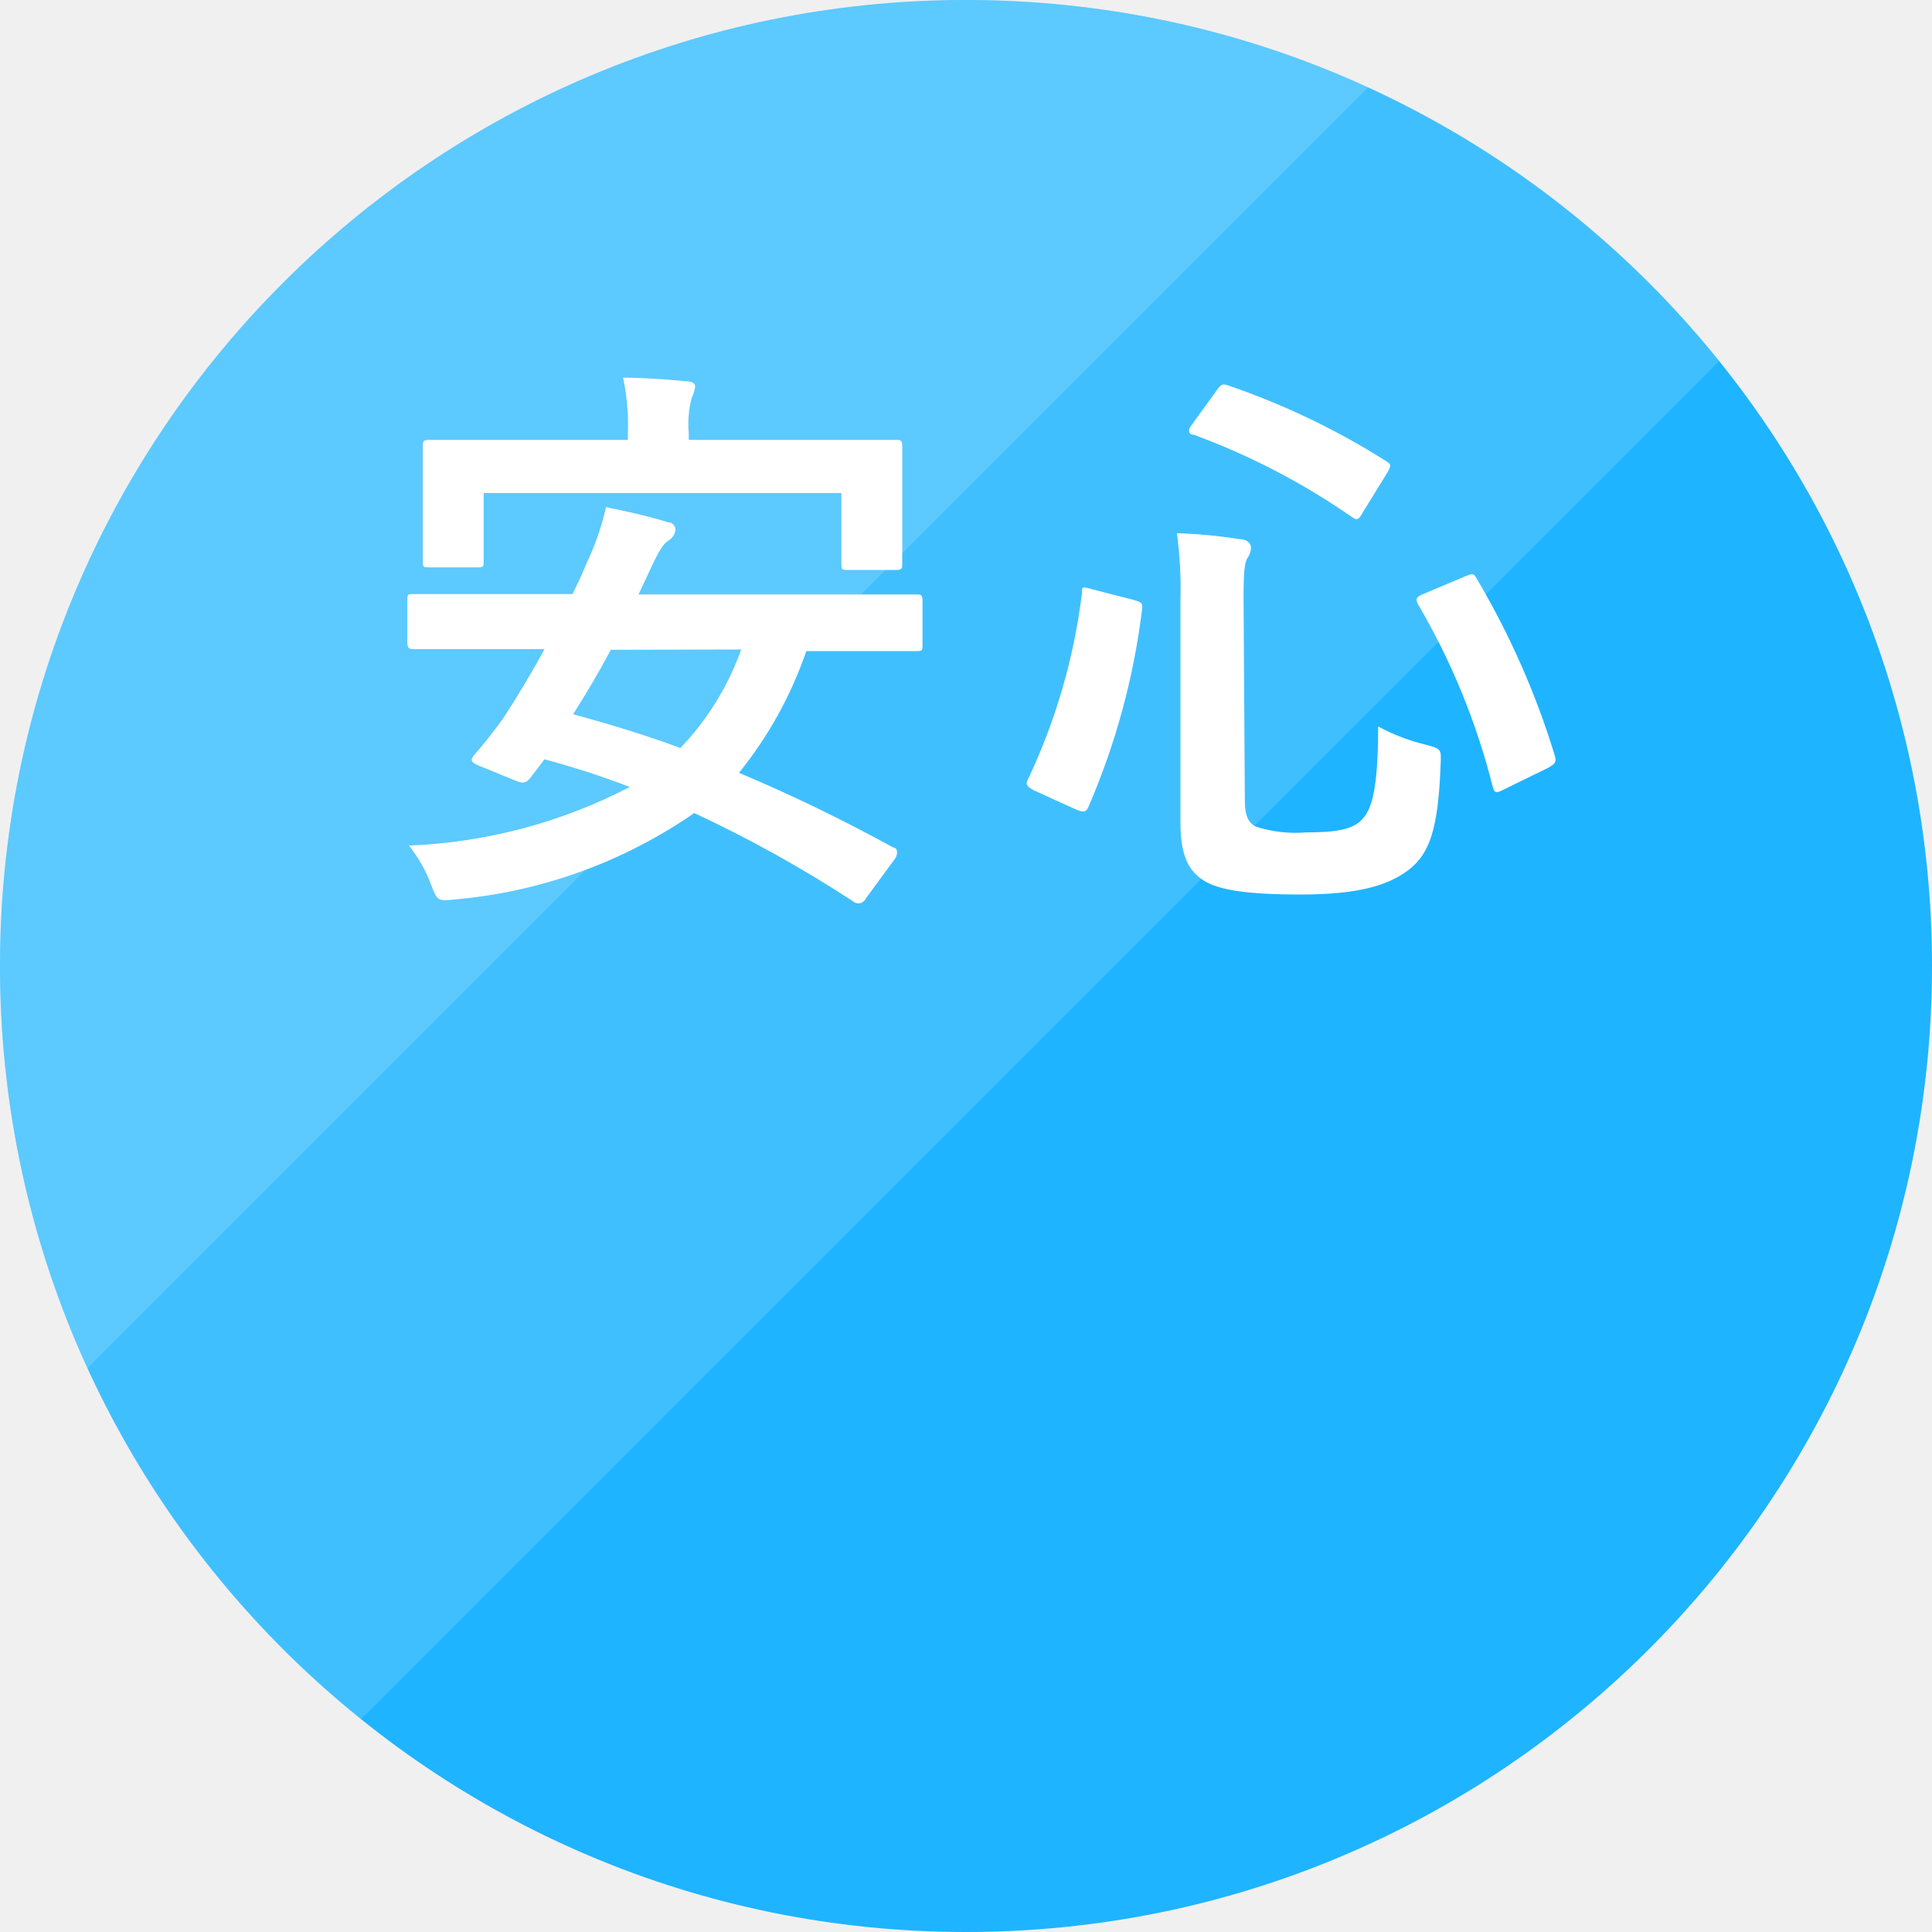
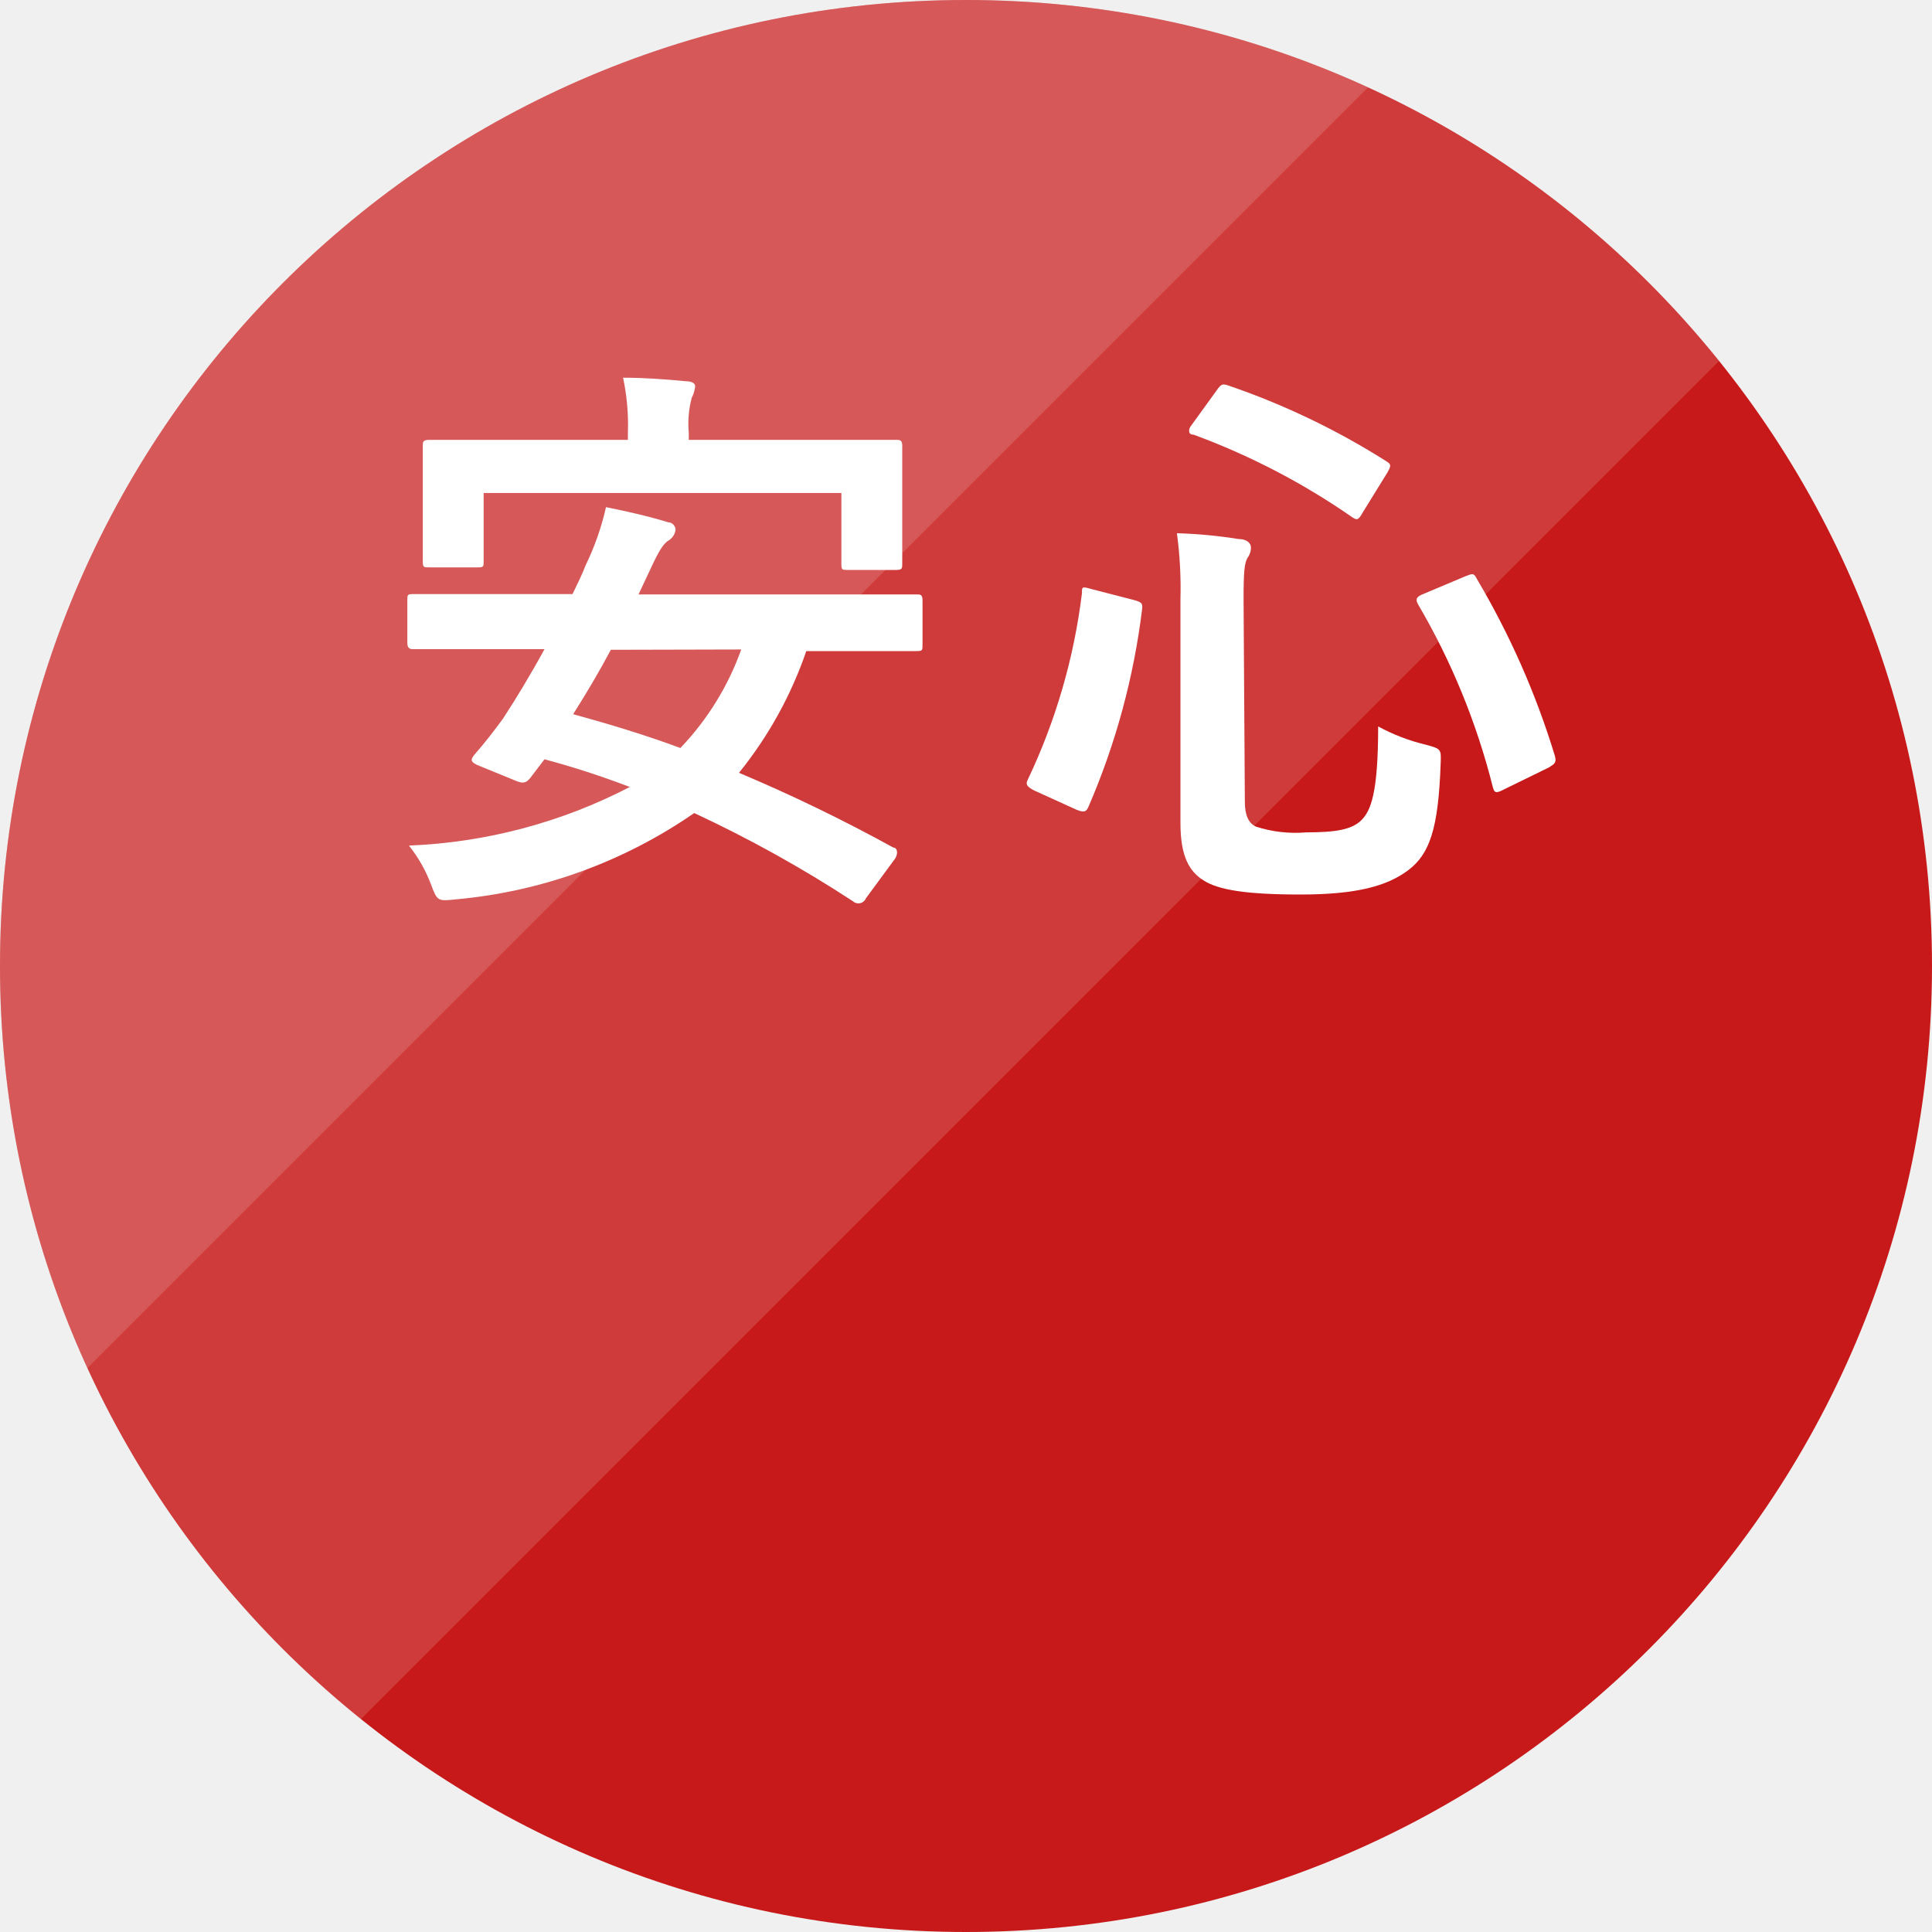
<svg xmlns="http://www.w3.org/2000/svg" viewBox="0 0 60 60">
  <defs>
-     <style>.cls-1{fill:none;}.cls-2{isolation:isolate;}.cls-3{fill:#1fb4ff}.cls-4{opacity:0.15;}.cls-5{clip-path:url(#clip-path);}.cls-6{fill:#fff;}.cls-7{clip-path:url(#clip-path-2);}</style>
+     <style>
+             .cls-1{fill:none;}
+             .cls-2{isolation:isolate;}
+             .cls-3{fill:#c71919}
+             .cls-4{opacity:0.15;}
+             .cls-5{clip-path:url(#clip-path);}
+             .cls-6{fill:#fff;}
+             .cls-7{clip-path:url(#clip-path-2);}
+         </style>
    <clipPath id="clip-path" transform="translate(-9.5 -10.1)">
      <polygon class="cls-1" points="9.4 10 9.4 74.8 74.2 10 9.4 10" />
    </clipPath>
    <clipPath id="clip-path-2" transform="translate(-9.5 -10.1)">
      <polygon class="cls-1" points="0 0 0 64.8 64.8 0 0 0" />
    </clipPath>
  </defs>
  <g>
    <g class="cls-2">
      <g>
        <circle class="cls-3" cx="30" cy="30" r="30" />
      </g>
    </g>
    <g>
      <g class="cls-4">
        <g class="cls-5">
          <g>
            <circle class="cls-6" cx="30" cy="30" r="30" />
          </g>
        </g>
      </g>
    </g>
    <g class="cls-2">
      <g class="cls-4">
        <g class="cls-7">
          <g>
            <circle class="cls-6" cx="30" cy="30" r="30" />
          </g>
        </g>
      </g>
    </g>
    <g>
      <path class="cls-6" d="M36.39,38a.25.25,0,0,1-.4.09,39.32,39.32,0,0,0-4.93-2.74,15.43,15.43,0,0,1-7.4,2.68c-.56.06-.58.06-.77-.45a4.47,4.47,0,0,0-.69-1.22,16.29,16.29,0,0,0,6.86-1.82,27.43,27.43,0,0,0-2.65-.86l-.45.59c-.12.14-.21.18-.46.07l-1.1-.45c-.31-.12-.29-.2-.16-.36.3-.34.61-.74.88-1.11.41-.63.86-1.37,1.29-2.16H24.6c-1.61,0-2.15,0-2.25,0s-.2,0-.2-.2V28.75c0-.19,0-.2.2-.2s.64,0,2.25,0h2.68c.14-.29.29-.59.41-.9a8.31,8.31,0,0,0,.63-1.8c.65.13,1.35.29,1.93.47.14,0,.23.13.23.23a.45.45,0,0,1-.21.33c-.15.09-.27.27-.47.68l-.47,1H35.7c1.61,0,2.13,0,2.26,0s.19,0,.19.2v1.36c0,.18,0,.2-.19.2s-.65,0-2.26,0H34.54a12.42,12.42,0,0,1-2.09,3.78,51.16,51.16,0,0,1,4.79,2.32c.09,0,.12.09.12.16a.41.41,0,0,1-.11.25ZM34.91,23.76c1.7,0,2.31,0,2.42,0s.19,0,.19.18,0,.43,0,.92v.74c0,1.58,0,1.85,0,2s0,.2-.19.2h-1.5c-.18,0-.2,0-.2-.2V25.41H24.52v2.11c0,.18,0,.2-.19.2h-1.5c-.18,0-.2,0-.2-.2s0-.38,0-2V25c0-.63,0-.95,0-1.06s0-.18.2-.18.72,0,2.41,0H29v-.22a7,7,0,0,0-.15-1.71c.67,0,1.34.05,1.95.11.2,0,.29.07.29.16a1.06,1.06,0,0,1-.11.36,3.17,3.17,0,0,0-.09,1.08v.22Zm-6.44,6.52c-.36.68-.76,1.35-1.17,2,1.13.31,2.25.65,3.33,1.05a8.63,8.63,0,0,0,1.89-3.06Z" transform="translate(-9.5 -10.1)" />
      <path class="cls-6" d="M44.7,28.73c.25.07.29.1.27.28a22.24,22.24,0,0,1-1.66,6.13c-.07.16-.12.21-.37.11l-1.32-.6c-.25-.13-.27-.2-.2-.34a18.8,18.8,0,0,0,1.68-5.78c0-.22,0-.22.32-.13ZM48.16,35c0,.41.11.66.34.77a4,4,0,0,0,1.57.18c.93,0,1.42-.09,1.71-.38s.52-.83.52-2.91a6,6,0,0,0,1.49.57c.47.13.47.13.45.6-.07,2-.34,2.79-1,3.29s-1.62.76-3.35.76-2.55-.15-3-.43-.73-.74-.73-1.79V28.71a12.75,12.75,0,0,0-.11-2.05,14.56,14.56,0,0,1,1.91.18c.28,0,.39.14.39.27a.54.54,0,0,1-.11.32c-.09.16-.12.4-.12,1.28Zm-.88-12.77c.14-.2.18-.22.36-.16a23.17,23.17,0,0,1,4.89,2.34c.18.11.18.14.06.36L51.83,26c-.14.25-.18.27-.34.16a21.83,21.83,0,0,0-4.92-2.56c-.1,0-.14-.05-.14-.11s0-.1.09-.21ZM55,28c.23-.09.27-.11.36.07a25.15,25.15,0,0,1,2.43,5.51c.05.2,0,.24-.2.36l-1.37.67c-.25.13-.31.13-.36-.07a21.64,21.64,0,0,0-2.32-5.67c-.09-.16-.06-.24.18-.33Z" transform="translate(-9.5 -10.1)" />
    </g>
  </g>
</svg>
